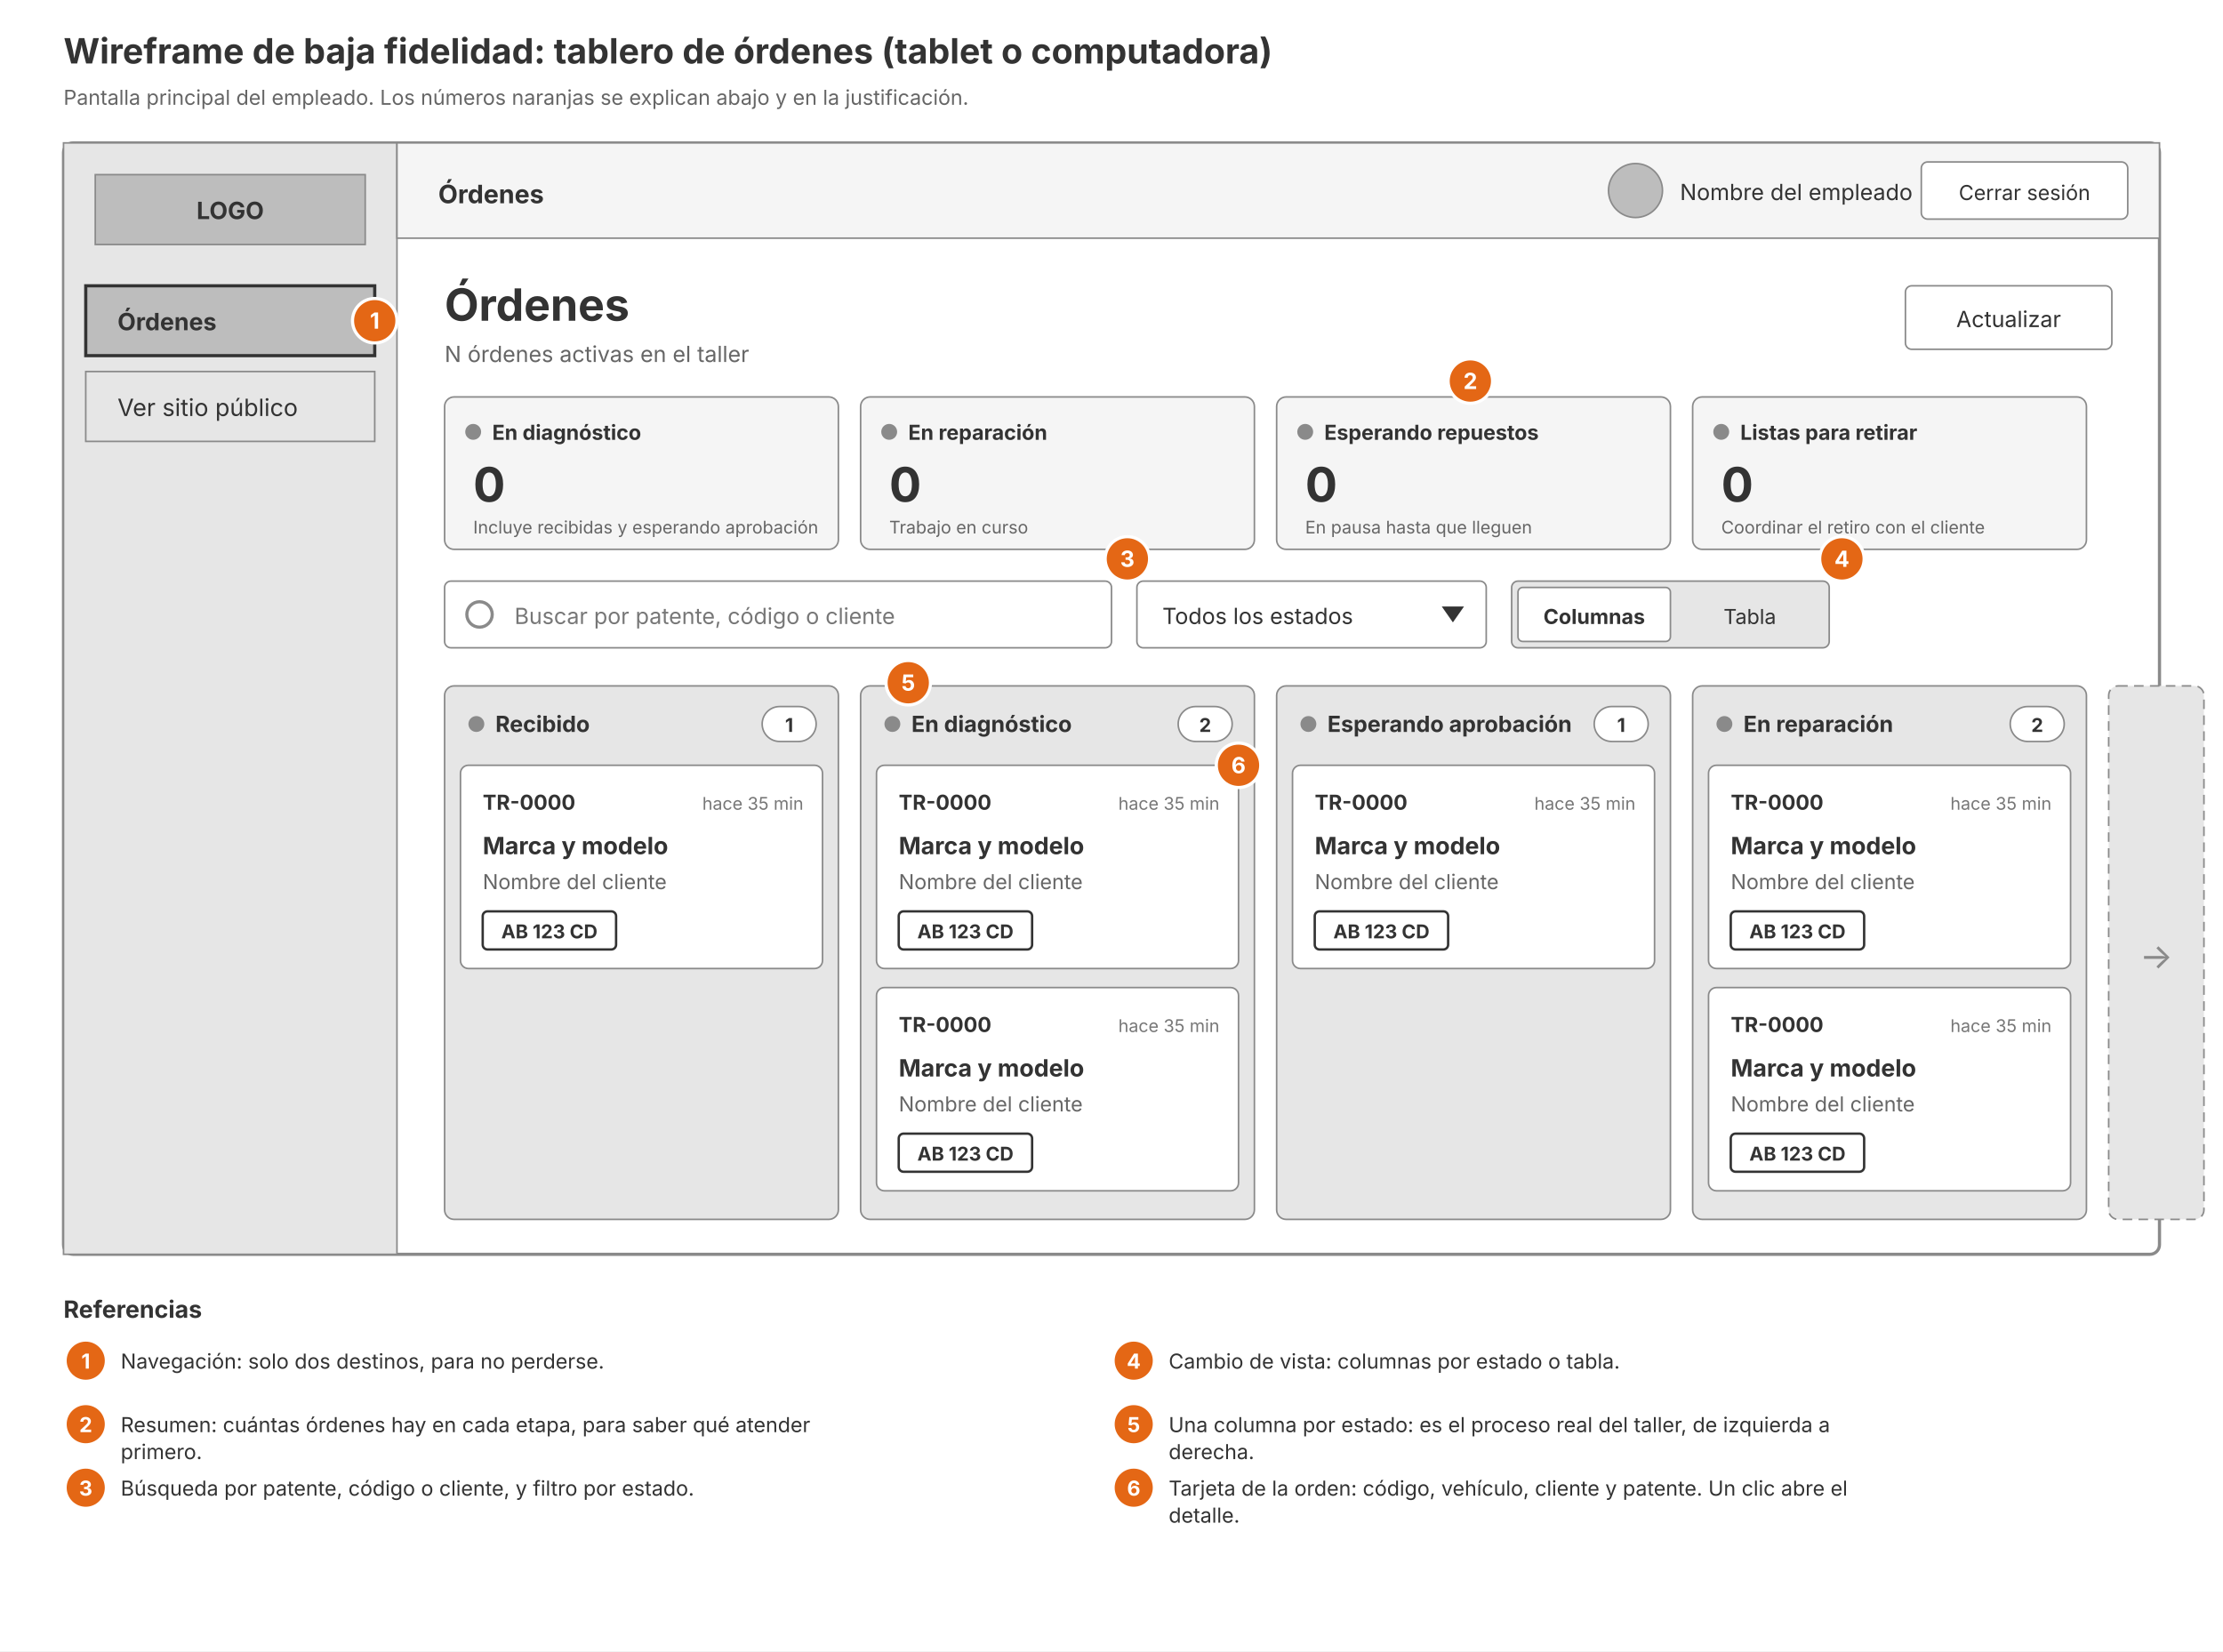
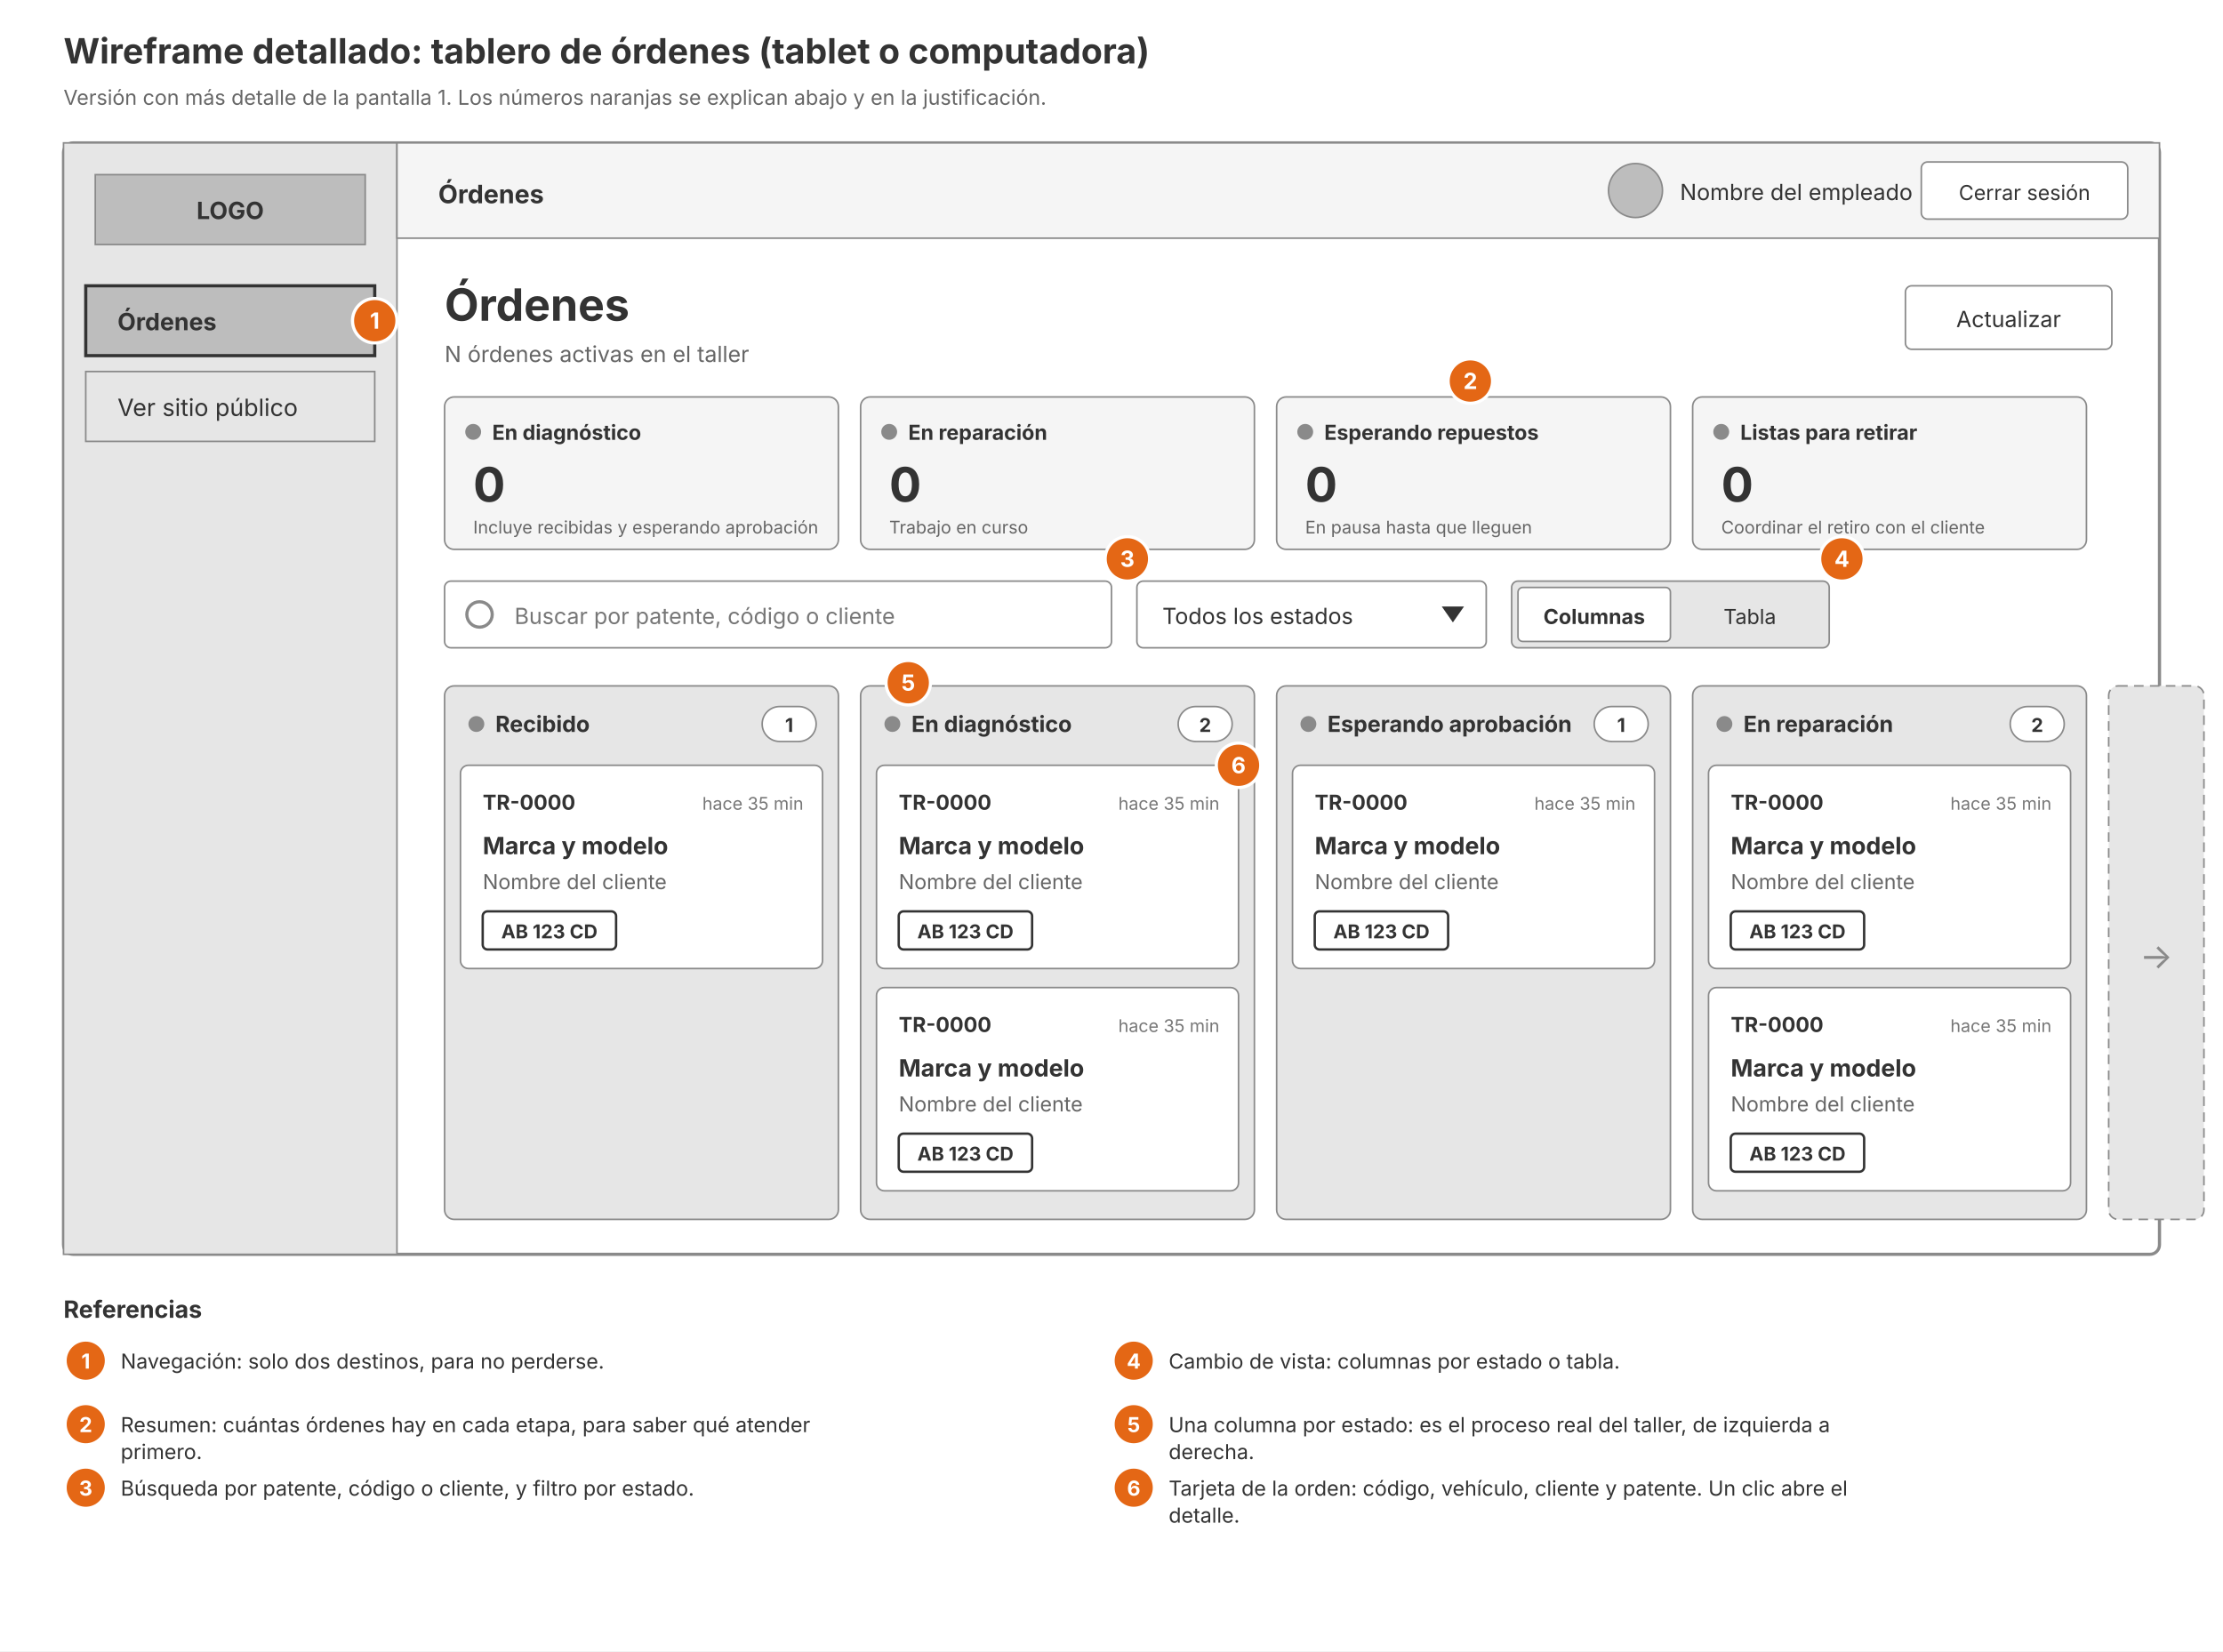
<svg xmlns="http://www.w3.org/2000/svg" width="1400" height="1040" viewBox="0 0 1400 1040">
  <rect width="1400" height="1040" fill="#FFFFFF" />
  <text x="40" y="40" font-family="Inter, Arial, Helvetica, sans-serif" font-size="22" font-weight="700" fill="#333333" text-anchor="start">
-     <tspan x="40" dy="0">Wireframe de baja fidelidad: tablero de órdenes (tablet o computadora)</tspan>
+     <tspan x="40" dy="0">Wireframe detallado: tablero de órdenes (tablet o computadora)</tspan>
  </text>
  <text x="40" y="66" font-family="Inter, Arial, Helvetica, sans-serif" font-size="13" font-weight="400" fill="#666666" text-anchor="start">
-     <tspan x="40" dy="0">Pantalla principal del empleado. Los números naranjas se explican abajo y en la justificación.</tspan>
+     <tspan x="40" dy="0">Versión con más detalle de la pantalla 1. Los números naranjas se explican abajo y en la justificación.</tspan>
  </text>
  <rect x="40" y="90" width="1320" height="700" rx="6" fill="#FFFFFF" stroke="#8A8A8A" stroke-width="2" />
  <rect x="40" y="90" width="210" height="700" rx="0" fill="#E6E6E6" stroke="#8A8A8A" stroke-width="1" />
  <rect x="60" y="110" width="170" height="44" rx="0" fill="#BDBDBD" stroke="#8A8A8A" stroke-width="1" />
  <text x="145" y="138" font-family="Inter, Arial, Helvetica, sans-serif" font-size="15" font-weight="700" fill="#333333" text-anchor="middle">
    <tspan x="145" dy="0">LOGO</tspan>
  </text>
  <rect x="54" y="180" width="182" height="44" rx="0" fill="#BDBDBD" stroke="#333333" stroke-width="2" />
  <text x="74" y="208" font-family="Inter, Arial, Helvetica, sans-serif" font-size="15" font-weight="700" fill="#333333" text-anchor="start">
    <tspan x="74" dy="0">Órdenes</tspan>
  </text>
  <rect x="54" y="234" width="182" height="44" rx="0" fill="none" stroke="#8A8A8A" stroke-width="1" />
  <text x="74" y="262" font-family="Inter, Arial, Helvetica, sans-serif" font-size="15" font-weight="400" fill="#333333" text-anchor="start">
    <tspan x="74" dy="0">Ver sitio público</tspan>
  </text>
  <rect x="250" y="90" width="1110" height="60" rx="0" fill="#F5F5F5" stroke="#8A8A8A" stroke-width="1" />
  <text x="276" y="128" font-family="Inter, Arial, Helvetica, sans-serif" font-size="16" font-weight="700" fill="#333333" text-anchor="start">
    <tspan x="276" dy="0">Órdenes</tspan>
  </text>
  <circle cx="1030" cy="120" r="17" fill="#BDBDBD" stroke="#8A8A8A" stroke-width="1" />
  <text x="1058" y="126" font-family="Inter, Arial, Helvetica, sans-serif" font-size="14" font-weight="400" fill="#333333" text-anchor="start">
    <tspan x="1058" dy="0">Nombre del empleado</tspan>
  </text>
  <rect x="1210" y="102" width="130" height="36" rx="4" fill="#FFFFFF" stroke="#8A8A8A" stroke-width="1" />
  <text x="1275" y="126" font-family="Inter, Arial, Helvetica, sans-serif" font-size="13" font-weight="400" fill="#333333" text-anchor="middle">
    <tspan x="1275" dy="0">Cerrar sesión</tspan>
  </text>
  <text x="280" y="202" font-family="Inter, Arial, Helvetica, sans-serif" font-size="28" font-weight="700" fill="#333333" text-anchor="start">
    <tspan x="280" dy="0">Órdenes</tspan>
  </text>
  <text x="280" y="228" font-family="Inter, Arial, Helvetica, sans-serif" font-size="14" font-weight="400" fill="#666666" text-anchor="start">
    <tspan x="280" dy="0">N órdenes activas en el taller</tspan>
  </text>
  <rect x="1200" y="180" width="130" height="40" rx="4" fill="#FFFFFF" stroke="#8A8A8A" stroke-width="1" />
  <text x="1265" y="206" font-family="Inter, Arial, Helvetica, sans-serif" font-size="14" font-weight="400" fill="#333333" text-anchor="middle">
    <tspan x="1265" dy="0">Actualizar</tspan>
  </text>
  <rect x="280" y="250" width="248" height="96" rx="6" fill="#F5F5F5" stroke="#8A8A8A" stroke-width="1" />
  <circle cx="298" cy="272" r="5" fill="#8A8A8A" stroke="none" stroke-width="1" />
  <text x="310" y="277" font-family="Inter, Arial, Helvetica, sans-serif" font-size="13" font-weight="700" fill="#333333" text-anchor="start">
    <tspan x="310" dy="0">En diagnóstico</tspan>
  </text>
  <text x="298" y="316" font-family="Inter, Arial, Helvetica, sans-serif" font-size="30" font-weight="700" fill="#333333" text-anchor="start">
    <tspan x="298" dy="0">0</tspan>
  </text>
  <text x="298" y="336" font-family="Inter, Arial, Helvetica, sans-serif" font-size="11" font-weight="400" fill="#666666" text-anchor="start">
    <tspan x="298" dy="0">Incluye recibidas y esperando aprobación</tspan>
  </text>
  <rect x="542" y="250" width="248" height="96" rx="6" fill="#F5F5F5" stroke="#8A8A8A" stroke-width="1" />
  <circle cx="560" cy="272" r="5" fill="#8A8A8A" stroke="none" stroke-width="1" />
  <text x="572" y="277" font-family="Inter, Arial, Helvetica, sans-serif" font-size="13" font-weight="700" fill="#333333" text-anchor="start">
    <tspan x="572" dy="0">En reparación</tspan>
  </text>
  <text x="560" y="316" font-family="Inter, Arial, Helvetica, sans-serif" font-size="30" font-weight="700" fill="#333333" text-anchor="start">
    <tspan x="560" dy="0">0</tspan>
  </text>
  <text x="560" y="336" font-family="Inter, Arial, Helvetica, sans-serif" font-size="11" font-weight="400" fill="#666666" text-anchor="start">
    <tspan x="560" dy="0">Trabajo en curso</tspan>
  </text>
  <rect x="804" y="250" width="248" height="96" rx="6" fill="#F5F5F5" stroke="#8A8A8A" stroke-width="1" />
  <circle cx="822" cy="272" r="5" fill="#8A8A8A" stroke="none" stroke-width="1" />
  <text x="834" y="277" font-family="Inter, Arial, Helvetica, sans-serif" font-size="13" font-weight="700" fill="#333333" text-anchor="start">
    <tspan x="834" dy="0">Esperando repuestos</tspan>
  </text>
  <text x="822" y="316" font-family="Inter, Arial, Helvetica, sans-serif" font-size="30" font-weight="700" fill="#333333" text-anchor="start">
    <tspan x="822" dy="0">0</tspan>
  </text>
  <text x="822" y="336" font-family="Inter, Arial, Helvetica, sans-serif" font-size="11" font-weight="400" fill="#666666" text-anchor="start">
    <tspan x="822" dy="0">En pausa hasta que lleguen</tspan>
  </text>
  <rect x="1066" y="250" width="248" height="96" rx="6" fill="#F5F5F5" stroke="#8A8A8A" stroke-width="1" />
  <circle cx="1084" cy="272" r="5" fill="#8A8A8A" stroke="none" stroke-width="1" />
  <text x="1096" y="277" font-family="Inter, Arial, Helvetica, sans-serif" font-size="13" font-weight="700" fill="#333333" text-anchor="start">
    <tspan x="1096" dy="0">Listas para retirar</tspan>
  </text>
  <text x="1084" y="316" font-family="Inter, Arial, Helvetica, sans-serif" font-size="30" font-weight="700" fill="#333333" text-anchor="start">
    <tspan x="1084" dy="0">0</tspan>
  </text>
  <text x="1084" y="336" font-family="Inter, Arial, Helvetica, sans-serif" font-size="11" font-weight="400" fill="#666666" text-anchor="start">
    <tspan x="1084" dy="0">Coordinar el retiro con el cliente</tspan>
  </text>
  <rect x="280" y="366" width="420" height="42" rx="4" fill="#FFFFFF" stroke="#8A8A8A" stroke-width="1" />
  <text x="324" y="393" font-family="Inter, Arial, Helvetica, sans-serif" font-size="14" font-weight="400" fill="#777777" text-anchor="start">
    <tspan x="324" dy="0">Buscar por patente, código o cliente</tspan>
  </text>
  <circle cx="302" cy="387" r="8" fill="none" stroke="#8A8A8A" stroke-width="2" />
  <rect x="716" y="366" width="220" height="42" rx="4" fill="#FFFFFF" stroke="#8A8A8A" stroke-width="1" />
  <text x="732" y="393" font-family="Inter, Arial, Helvetica, sans-serif" font-size="14" font-weight="400" fill="#333333" text-anchor="start">
    <tspan x="732" dy="0">Todos los estados</tspan>
  </text>
  <polygon points="908,382 922,382 915,392" fill="#333333" stroke="none" stroke-width="1" />
  <rect x="952" y="366" width="200" height="42" rx="4" fill="#E6E6E6" stroke="#8A8A8A" stroke-width="1" />
  <rect x="956" y="370" width="96" height="34" rx="3" fill="#FFFFFF" stroke="#8A8A8A" stroke-width="1" />
  <text x="1004" y="393" font-family="Inter, Arial, Helvetica, sans-serif" font-size="13" font-weight="700" fill="#333333" text-anchor="middle">
    <tspan x="1004" dy="0">Columnas</tspan>
  </text>
  <text x="1102" y="393" font-family="Inter, Arial, Helvetica, sans-serif" font-size="13" font-weight="400" fill="#333333" text-anchor="middle">
    <tspan x="1102" dy="0">Tabla</tspan>
  </text>
  <rect x="280" y="432" width="248" height="336" rx="6" fill="#E6E6E6" stroke="#8A8A8A" stroke-width="1" />
  <circle cx="300" cy="456" r="5" fill="#8A8A8A" stroke="none" stroke-width="1" />
  <text x="312" y="461" font-family="Inter, Arial, Helvetica, sans-serif" font-size="14" font-weight="700" fill="#333333" text-anchor="start">
    <tspan x="312" dy="0">Recibido</tspan>
  </text>
  <rect x="480" y="445" width="34" height="22" rx="11" fill="#FFFFFF" stroke="#8A8A8A" stroke-width="1" />
  <text x="497" y="461" font-family="Inter, Arial, Helvetica, sans-serif" font-size="12" font-weight="700" fill="#333333" text-anchor="middle">
    <tspan x="497" dy="0">1</tspan>
  </text>
  <rect x="290" y="482" width="228" height="128" rx="5" fill="#FFFFFF" stroke="#8A8A8A" stroke-width="1" />
  <text x="304" y="510" font-family="Inter, Arial, Helvetica, sans-serif" font-size="13" font-weight="700" fill="#333333" text-anchor="start">
    <tspan x="304" dy="0">TR-0000</tspan>
  </text>
  <text x="506" y="510" font-family="Inter, Arial, Helvetica, sans-serif" font-size="11" font-weight="400" fill="#777777" text-anchor="end">
    <tspan x="506" dy="0">hace 35 min</tspan>
  </text>
  <text x="304" y="538" font-family="Inter, Arial, Helvetica, sans-serif" font-size="15" font-weight="700" fill="#333333" text-anchor="start">
    <tspan x="304" dy="0">Marca y modelo</tspan>
  </text>
  <text x="304" y="560" font-family="Inter, Arial, Helvetica, sans-serif" font-size="13" font-weight="400" fill="#666666" text-anchor="start">
    <tspan x="304" dy="0">Nombre del cliente</tspan>
  </text>
  <rect x="304" y="574" width="84" height="24" rx="3" fill="#FFFFFF" stroke="#333333" stroke-width="1.5" />
  <text x="346" y="591" font-family="Inter, Arial, Helvetica, sans-serif" font-size="12" font-weight="700" fill="#333333" text-anchor="middle">
    <tspan x="346" dy="0">AB 123 CD</tspan>
  </text>
  <rect x="542" y="432" width="248" height="336" rx="6" fill="#E6E6E6" stroke="#8A8A8A" stroke-width="1" />
  <circle cx="562" cy="456" r="5" fill="#8A8A8A" stroke="none" stroke-width="1" />
  <text x="574" y="461" font-family="Inter, Arial, Helvetica, sans-serif" font-size="14" font-weight="700" fill="#333333" text-anchor="start">
    <tspan x="574" dy="0">En diagnóstico</tspan>
  </text>
  <rect x="742" y="445" width="34" height="22" rx="11" fill="#FFFFFF" stroke="#8A8A8A" stroke-width="1" />
  <text x="759" y="461" font-family="Inter, Arial, Helvetica, sans-serif" font-size="12" font-weight="700" fill="#333333" text-anchor="middle">
    <tspan x="759" dy="0">2</tspan>
  </text>
  <rect x="552" y="482" width="228" height="128" rx="5" fill="#FFFFFF" stroke="#8A8A8A" stroke-width="1" />
  <text x="566" y="510" font-family="Inter, Arial, Helvetica, sans-serif" font-size="13" font-weight="700" fill="#333333" text-anchor="start">
    <tspan x="566" dy="0">TR-0000</tspan>
  </text>
  <text x="768" y="510" font-family="Inter, Arial, Helvetica, sans-serif" font-size="11" font-weight="400" fill="#777777" text-anchor="end">
    <tspan x="768" dy="0">hace 35 min</tspan>
  </text>
  <text x="566" y="538" font-family="Inter, Arial, Helvetica, sans-serif" font-size="15" font-weight="700" fill="#333333" text-anchor="start">
    <tspan x="566" dy="0">Marca y modelo</tspan>
  </text>
  <text x="566" y="560" font-family="Inter, Arial, Helvetica, sans-serif" font-size="13" font-weight="400" fill="#666666" text-anchor="start">
    <tspan x="566" dy="0">Nombre del cliente</tspan>
  </text>
  <rect x="566" y="574" width="84" height="24" rx="3" fill="#FFFFFF" stroke="#333333" stroke-width="1.5" />
  <text x="608" y="591" font-family="Inter, Arial, Helvetica, sans-serif" font-size="12" font-weight="700" fill="#333333" text-anchor="middle">
    <tspan x="608" dy="0">AB 123 CD</tspan>
  </text>
  <rect x="552" y="622" width="228" height="128" rx="5" fill="#FFFFFF" stroke="#8A8A8A" stroke-width="1" />
  <text x="566" y="650" font-family="Inter, Arial, Helvetica, sans-serif" font-size="13" font-weight="700" fill="#333333" text-anchor="start">
    <tspan x="566" dy="0">TR-0000</tspan>
  </text>
  <text x="768" y="650" font-family="Inter, Arial, Helvetica, sans-serif" font-size="11" font-weight="400" fill="#777777" text-anchor="end">
    <tspan x="768" dy="0">hace 35 min</tspan>
  </text>
  <text x="566" y="678" font-family="Inter, Arial, Helvetica, sans-serif" font-size="15" font-weight="700" fill="#333333" text-anchor="start">
    <tspan x="566" dy="0">Marca y modelo</tspan>
  </text>
  <text x="566" y="700" font-family="Inter, Arial, Helvetica, sans-serif" font-size="13" font-weight="400" fill="#666666" text-anchor="start">
    <tspan x="566" dy="0">Nombre del cliente</tspan>
  </text>
  <rect x="566" y="714" width="84" height="24" rx="3" fill="#FFFFFF" stroke="#333333" stroke-width="1.5" />
  <text x="608" y="731" font-family="Inter, Arial, Helvetica, sans-serif" font-size="12" font-weight="700" fill="#333333" text-anchor="middle">
    <tspan x="608" dy="0">AB 123 CD</tspan>
  </text>
  <rect x="804" y="432" width="248" height="336" rx="6" fill="#E6E6E6" stroke="#8A8A8A" stroke-width="1" />
  <circle cx="824" cy="456" r="5" fill="#8A8A8A" stroke="none" stroke-width="1" />
  <text x="836" y="461" font-family="Inter, Arial, Helvetica, sans-serif" font-size="14" font-weight="700" fill="#333333" text-anchor="start">
    <tspan x="836" dy="0">Esperando aprobación</tspan>
  </text>
  <rect x="1004" y="445" width="34" height="22" rx="11" fill="#FFFFFF" stroke="#8A8A8A" stroke-width="1" />
  <text x="1021" y="461" font-family="Inter, Arial, Helvetica, sans-serif" font-size="12" font-weight="700" fill="#333333" text-anchor="middle">
    <tspan x="1021" dy="0">1</tspan>
  </text>
  <rect x="814" y="482" width="228" height="128" rx="5" fill="#FFFFFF" stroke="#8A8A8A" stroke-width="1" />
  <text x="828" y="510" font-family="Inter, Arial, Helvetica, sans-serif" font-size="13" font-weight="700" fill="#333333" text-anchor="start">
    <tspan x="828" dy="0">TR-0000</tspan>
  </text>
  <text x="1030" y="510" font-family="Inter, Arial, Helvetica, sans-serif" font-size="11" font-weight="400" fill="#777777" text-anchor="end">
    <tspan x="1030" dy="0">hace 35 min</tspan>
  </text>
  <text x="828" y="538" font-family="Inter, Arial, Helvetica, sans-serif" font-size="15" font-weight="700" fill="#333333" text-anchor="start">
    <tspan x="828" dy="0">Marca y modelo</tspan>
  </text>
  <text x="828" y="560" font-family="Inter, Arial, Helvetica, sans-serif" font-size="13" font-weight="400" fill="#666666" text-anchor="start">
    <tspan x="828" dy="0">Nombre del cliente</tspan>
  </text>
  <rect x="828" y="574" width="84" height="24" rx="3" fill="#FFFFFF" stroke="#333333" stroke-width="1.5" />
  <text x="870" y="591" font-family="Inter, Arial, Helvetica, sans-serif" font-size="12" font-weight="700" fill="#333333" text-anchor="middle">
    <tspan x="870" dy="0">AB 123 CD</tspan>
  </text>
  <rect x="1066" y="432" width="248" height="336" rx="6" fill="#E6E6E6" stroke="#8A8A8A" stroke-width="1" />
  <circle cx="1086" cy="456" r="5" fill="#8A8A8A" stroke="none" stroke-width="1" />
  <text x="1098" y="461" font-family="Inter, Arial, Helvetica, sans-serif" font-size="14" font-weight="700" fill="#333333" text-anchor="start">
    <tspan x="1098" dy="0">En reparación</tspan>
  </text>
  <rect x="1266" y="445" width="34" height="22" rx="11" fill="#FFFFFF" stroke="#8A8A8A" stroke-width="1" />
  <text x="1283" y="461" font-family="Inter, Arial, Helvetica, sans-serif" font-size="12" font-weight="700" fill="#333333" text-anchor="middle">
    <tspan x="1283" dy="0">2</tspan>
  </text>
  <rect x="1076" y="482" width="228" height="128" rx="5" fill="#FFFFFF" stroke="#8A8A8A" stroke-width="1" />
  <text x="1090" y="510" font-family="Inter, Arial, Helvetica, sans-serif" font-size="13" font-weight="700" fill="#333333" text-anchor="start">
    <tspan x="1090" dy="0">TR-0000</tspan>
  </text>
  <text x="1292" y="510" font-family="Inter, Arial, Helvetica, sans-serif" font-size="11" font-weight="400" fill="#777777" text-anchor="end">
    <tspan x="1292" dy="0">hace 35 min</tspan>
  </text>
  <text x="1090" y="538" font-family="Inter, Arial, Helvetica, sans-serif" font-size="15" font-weight="700" fill="#333333" text-anchor="start">
    <tspan x="1090" dy="0">Marca y modelo</tspan>
  </text>
  <text x="1090" y="560" font-family="Inter, Arial, Helvetica, sans-serif" font-size="13" font-weight="400" fill="#666666" text-anchor="start">
    <tspan x="1090" dy="0">Nombre del cliente</tspan>
  </text>
  <rect x="1090" y="574" width="84" height="24" rx="3" fill="#FFFFFF" stroke="#333333" stroke-width="1.5" />
  <text x="1132" y="591" font-family="Inter, Arial, Helvetica, sans-serif" font-size="12" font-weight="700" fill="#333333" text-anchor="middle">
    <tspan x="1132" dy="0">AB 123 CD</tspan>
  </text>
  <rect x="1076" y="622" width="228" height="128" rx="5" fill="#FFFFFF" stroke="#8A8A8A" stroke-width="1" />
  <text x="1090" y="650" font-family="Inter, Arial, Helvetica, sans-serif" font-size="13" font-weight="700" fill="#333333" text-anchor="start">
    <tspan x="1090" dy="0">TR-0000</tspan>
  </text>
  <text x="1292" y="650" font-family="Inter, Arial, Helvetica, sans-serif" font-size="11" font-weight="400" fill="#777777" text-anchor="end">
    <tspan x="1292" dy="0">hace 35 min</tspan>
  </text>
  <text x="1090" y="678" font-family="Inter, Arial, Helvetica, sans-serif" font-size="15" font-weight="700" fill="#333333" text-anchor="start">
    <tspan x="1090" dy="0">Marca y modelo</tspan>
  </text>
  <text x="1090" y="700" font-family="Inter, Arial, Helvetica, sans-serif" font-size="13" font-weight="400" fill="#666666" text-anchor="start">
    <tspan x="1090" dy="0">Nombre del cliente</tspan>
  </text>
  <rect x="1090" y="714" width="84" height="24" rx="3" fill="#FFFFFF" stroke="#333333" stroke-width="1.5" />
  <text x="1132" y="731" font-family="Inter, Arial, Helvetica, sans-serif" font-size="12" font-weight="700" fill="#333333" text-anchor="middle">
    <tspan x="1132" dy="0">AB 123 CD</tspan>
  </text>
  <rect x="1328" y="432" width="60" height="336" rx="6" fill="#E6E6E6" stroke="#8A8A8A" stroke-width="1" stroke-dasharray="6 4" />
  <text x="1358" y="610" font-family="Inter, Arial, Helvetica, sans-serif" font-size="22" font-weight="400" fill="#8A8A8A" text-anchor="middle">
    <tspan x="1358" dy="0">→</tspan>
  </text>
  <circle cx="236" cy="202" r="14" fill="#E46715" stroke="#FFFFFF" stroke-width="2" />
  <text x="236" y="207" font-family="Inter, Arial, Helvetica, sans-serif" font-size="14" font-weight="700" fill="#FFFFFF" text-anchor="middle">
    <tspan x="236" dy="0">1</tspan>
  </text>
  <circle cx="926" cy="240" r="14" fill="#E46715" stroke="#FFFFFF" stroke-width="2" />
  <text x="926" y="245" font-family="Inter, Arial, Helvetica, sans-serif" font-size="14" font-weight="700" fill="#FFFFFF" text-anchor="middle">
    <tspan x="926" dy="0">2</tspan>
  </text>
  <circle cx="710" cy="352" r="14" fill="#E46715" stroke="#FFFFFF" stroke-width="2" />
  <text x="710" y="357" font-family="Inter, Arial, Helvetica, sans-serif" font-size="14" font-weight="700" fill="#FFFFFF" text-anchor="middle">
    <tspan x="710" dy="0">3</tspan>
  </text>
  <circle cx="1160" cy="352" r="14" fill="#E46715" stroke="#FFFFFF" stroke-width="2" />
  <text x="1160" y="357" font-family="Inter, Arial, Helvetica, sans-serif" font-size="14" font-weight="700" fill="#FFFFFF" text-anchor="middle">
    <tspan x="1160" dy="0">4</tspan>
  </text>
  <circle cx="572" cy="430" r="14" fill="#E46715" stroke="#FFFFFF" stroke-width="2" />
  <text x="572" y="435" font-family="Inter, Arial, Helvetica, sans-serif" font-size="14" font-weight="700" fill="#FFFFFF" text-anchor="middle">
    <tspan x="572" dy="0">5</tspan>
  </text>
  <circle cx="780" cy="482" r="14" fill="#E46715" stroke="#FFFFFF" stroke-width="2" />
  <text x="780" y="487" font-family="Inter, Arial, Helvetica, sans-serif" font-size="14" font-weight="700" fill="#FFFFFF" text-anchor="middle">
    <tspan x="780" dy="0">6</tspan>
  </text>
  <text x="40" y="830" font-family="Inter, Arial, Helvetica, sans-serif" font-size="15" font-weight="700" fill="#333333" text-anchor="start">
    <tspan x="40" dy="0">Referencias</tspan>
  </text>
  <circle cx="54" cy="857" r="12" fill="#E46715" stroke="none" stroke-width="1" />
  <text x="54" y="862" font-family="Inter, Arial, Helvetica, sans-serif" font-size="13" font-weight="700" fill="#FFFFFF" text-anchor="middle">
    <tspan x="54" dy="0">1</tspan>
  </text>
  <text x="76" y="862" font-family="Inter, Arial, Helvetica, sans-serif" font-size="13" font-weight="400" fill="#333333" text-anchor="start">
    <tspan x="76" dy="0">Navegación: solo dos destinos, para no perderse.</tspan>
  </text>
  <circle cx="54" cy="897" r="12" fill="#E46715" stroke="none" stroke-width="1" />
  <text x="54" y="902" font-family="Inter, Arial, Helvetica, sans-serif" font-size="13" font-weight="700" fill="#FFFFFF" text-anchor="middle">
    <tspan x="54" dy="0">2</tspan>
  </text>
  <text x="76" y="902" font-family="Inter, Arial, Helvetica, sans-serif" font-size="13" font-weight="400" fill="#333333" text-anchor="start">
    <tspan x="76" dy="0">Resumen: cuántas órdenes hay en cada etapa, para saber qué atender</tspan>
    <tspan x="76" dy="17">primero.</tspan>
  </text>
  <circle cx="54" cy="937" r="12" fill="#E46715" stroke="none" stroke-width="1" />
  <text x="54" y="942" font-family="Inter, Arial, Helvetica, sans-serif" font-size="13" font-weight="700" fill="#FFFFFF" text-anchor="middle">
    <tspan x="54" dy="0">3</tspan>
  </text>
  <text x="76" y="942" font-family="Inter, Arial, Helvetica, sans-serif" font-size="13" font-weight="400" fill="#333333" text-anchor="start">
    <tspan x="76" dy="0">Búsqueda por patente, código o cliente, y filtro por estado.</tspan>
  </text>
  <circle cx="714" cy="857" r="12" fill="#E46715" stroke="none" stroke-width="1" />
  <text x="714" y="862" font-family="Inter, Arial, Helvetica, sans-serif" font-size="13" font-weight="700" fill="#FFFFFF" text-anchor="middle">
    <tspan x="714" dy="0">4</tspan>
  </text>
  <text x="736" y="862" font-family="Inter, Arial, Helvetica, sans-serif" font-size="13" font-weight="400" fill="#333333" text-anchor="start">
    <tspan x="736" dy="0">Cambio de vista: columnas por estado o tabla.</tspan>
  </text>
  <circle cx="714" cy="897" r="12" fill="#E46715" stroke="none" stroke-width="1" />
  <text x="714" y="902" font-family="Inter, Arial, Helvetica, sans-serif" font-size="13" font-weight="700" fill="#FFFFFF" text-anchor="middle">
    <tspan x="714" dy="0">5</tspan>
  </text>
  <text x="736" y="902" font-family="Inter, Arial, Helvetica, sans-serif" font-size="13" font-weight="400" fill="#333333" text-anchor="start">
    <tspan x="736" dy="0">Una columna por estado: es el proceso real del taller, de izquierda a</tspan>
    <tspan x="736" dy="17">derecha.</tspan>
  </text>
  <circle cx="714" cy="937" r="12" fill="#E46715" stroke="none" stroke-width="1" />
  <text x="714" y="942" font-family="Inter, Arial, Helvetica, sans-serif" font-size="13" font-weight="700" fill="#FFFFFF" text-anchor="middle">
    <tspan x="714" dy="0">6</tspan>
  </text>
  <text x="736" y="942" font-family="Inter, Arial, Helvetica, sans-serif" font-size="13" font-weight="400" fill="#333333" text-anchor="start">
    <tspan x="736" dy="0">Tarjeta de la orden: código, vehículo, cliente y patente. Un clic abre el</tspan>
    <tspan x="736" dy="17">detalle.</tspan>
  </text>
</svg>
